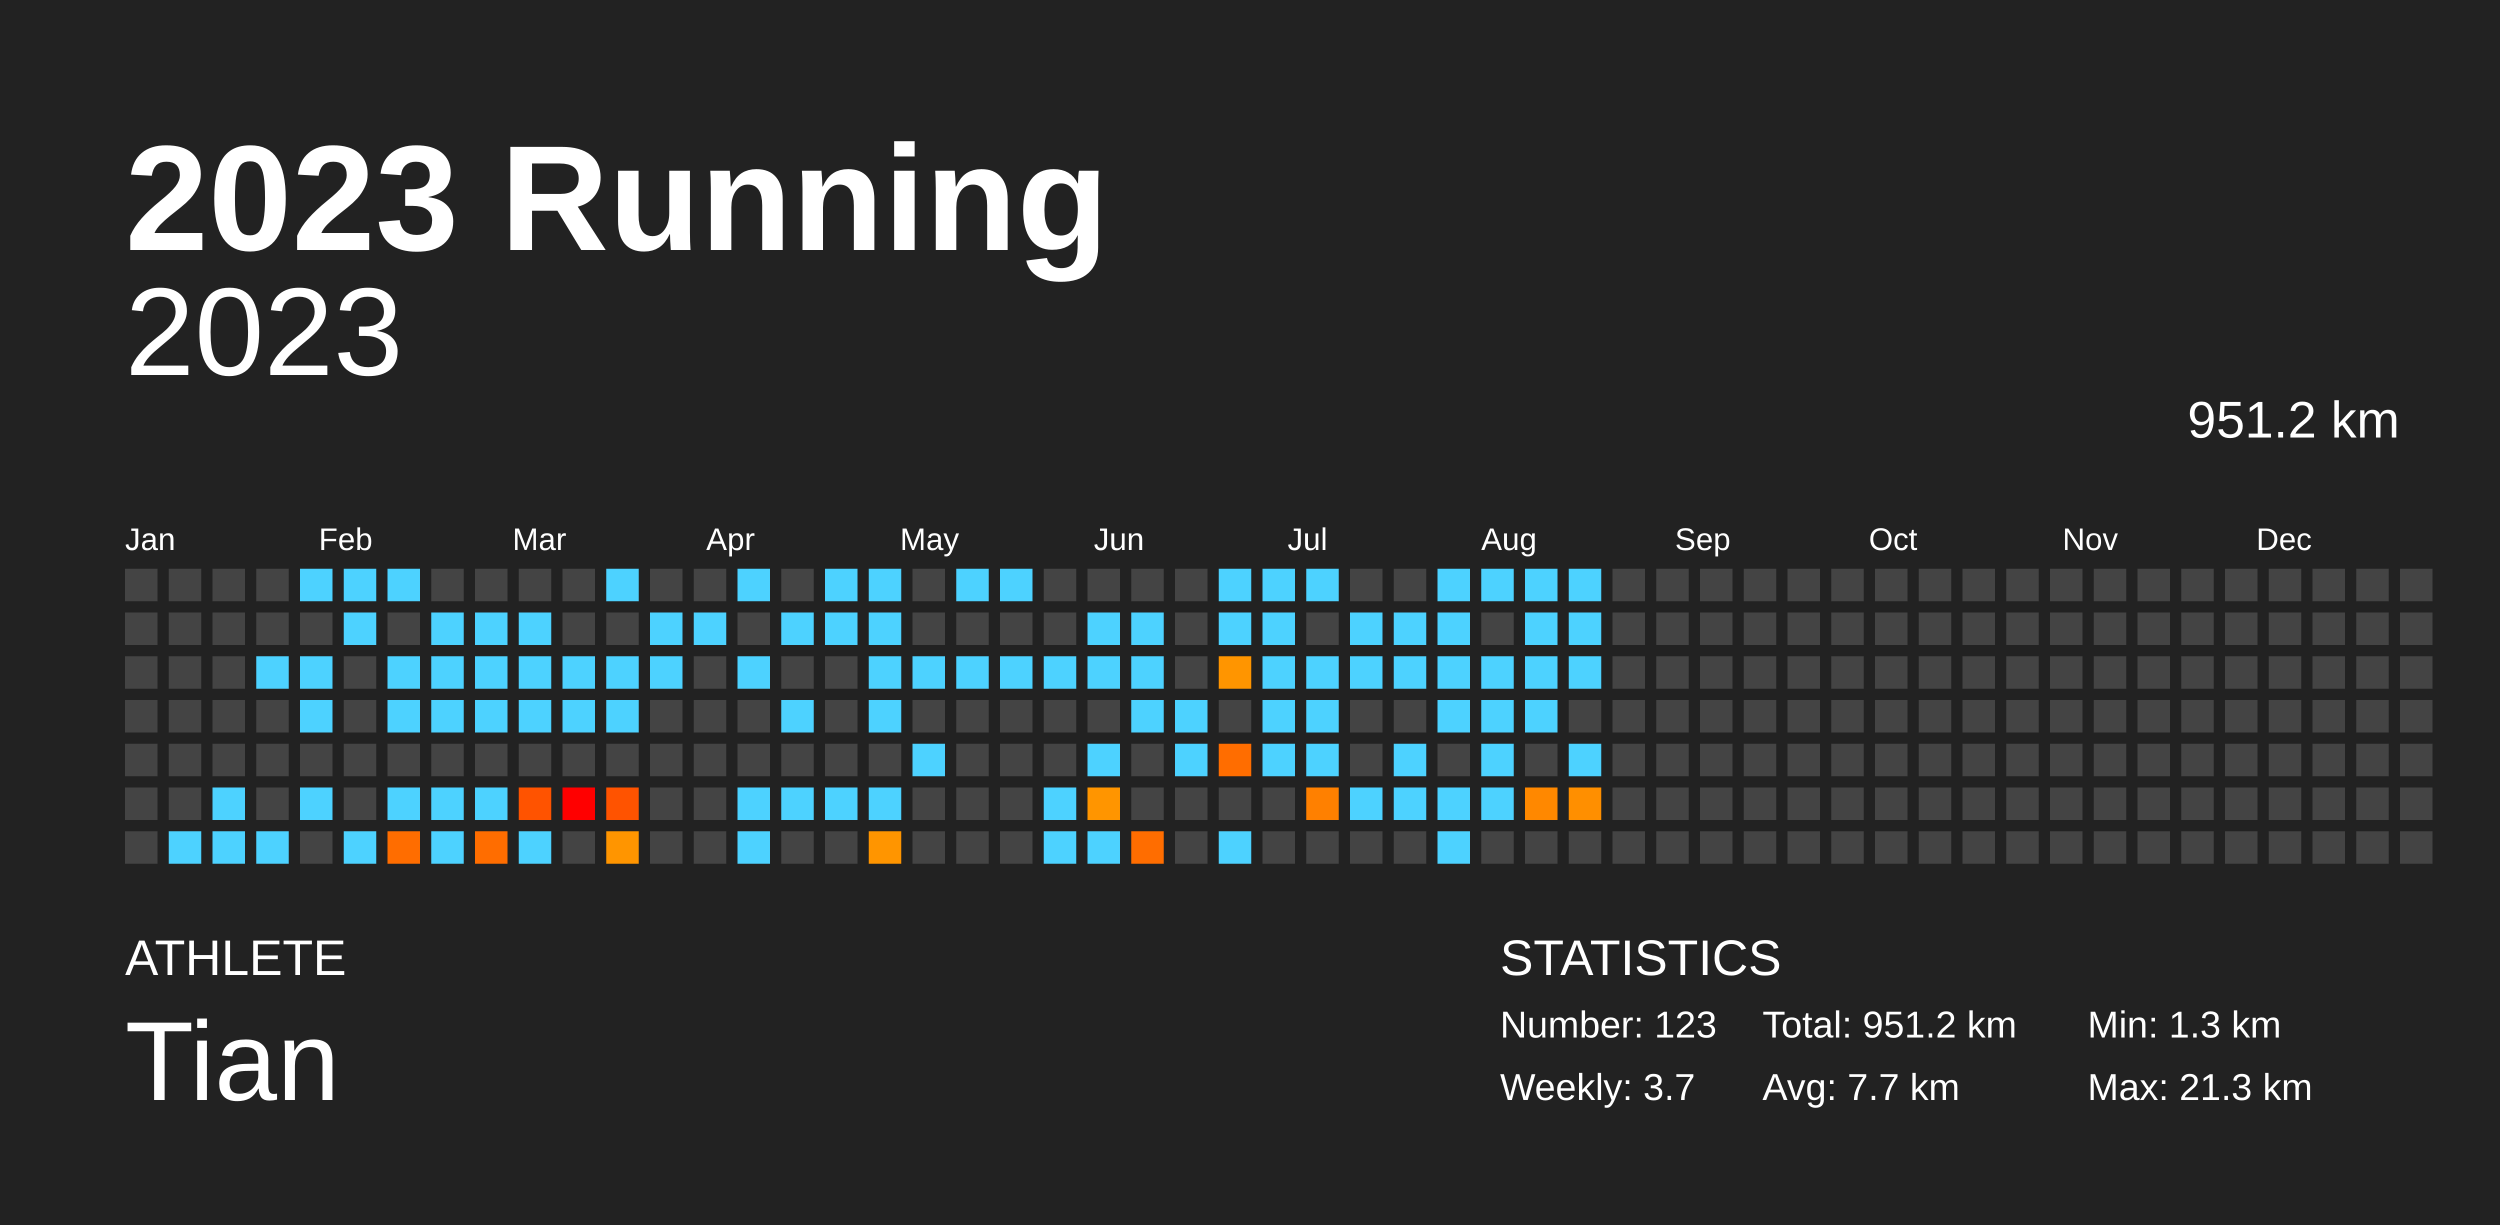
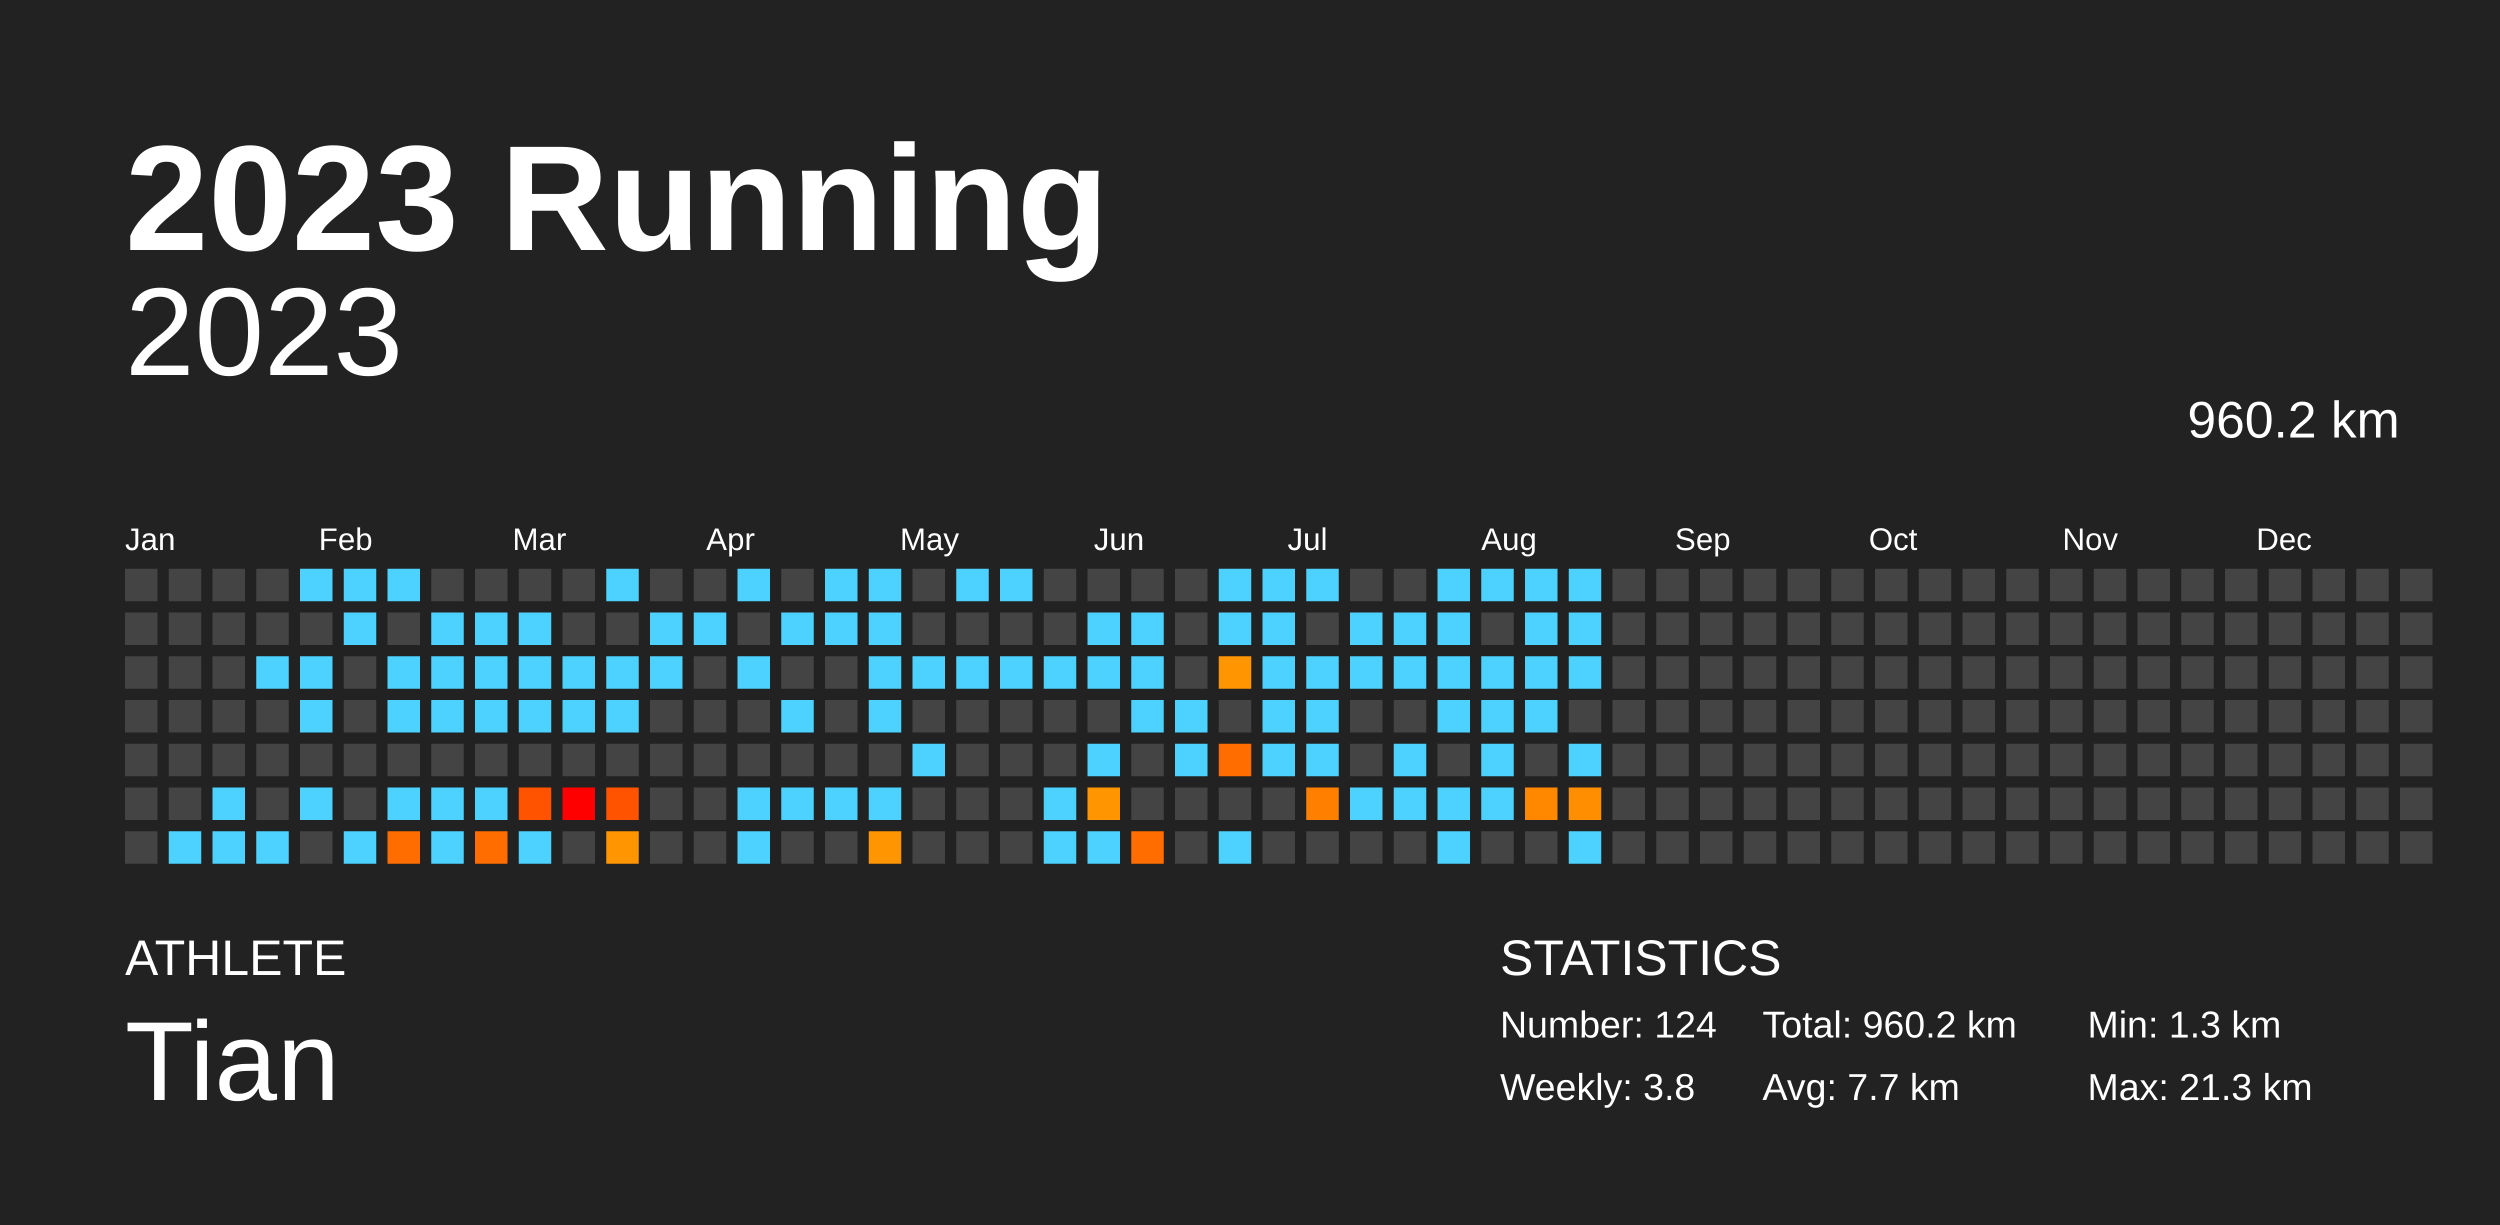
<svg xmlns="http://www.w3.org/2000/svg" baseProfile="full" height="98mm" version="1.1" viewBox="0,0,200,98" width="200mm">
  <defs />
  <rect fill="#222222" height="98" width="200" x="0" y="0" />
  <text fill="#FFFFFF" style="font-size:12px; font-family:Arial; font-weight:bold;" x="10" y="20">2023 Running</text>
  <text fill="#FFFFFF" style="font-size:4px; font-family:Arial" x="10" y="78">ATHLETE</text>
  <text fill="#FFFFFF" style="font-size:9px; font-family:Arial" x="10" y="88">Tian</text>
  <text fill="#FFFFFF" style="font-size:4px; font-family:Arial" x="120" y="78">STATISTICS</text>
-   <text fill="#FFFFFF" style="font-size:3px; font-family:Arial" x="120" y="83">Number: 123</text>
-   <text fill="#FFFFFF" style="font-size:3px; font-family:Arial" x="120" y="88">Weekly: 3.7</text>
-   <text fill="#FFFFFF" style="font-size:3px; font-family:Arial" x="141" y="83">Total: 951.2 km</text>
+   <text fill="#FFFFFF" style="font-size:3px; font-family:Arial" x="120" y="83">Number: 124</text>
+   <text fill="#FFFFFF" style="font-size:3px; font-family:Arial" x="120" y="88">Weekly: 3.8</text>
+   <text fill="#FFFFFF" style="font-size:3px; font-family:Arial" x="141" y="83">Total: 960.2 km</text>
  <text fill="#FFFFFF" style="font-size:3px; font-family:Arial" x="141" y="88">Avg: 7.7 km</text>
  <text fill="#FFFFFF" style="font-size:3px; font-family:Arial" x="167" y="83">Min: 1.3 km</text>
  <text fill="#FFFFFF" style="font-size:3px; font-family:Arial" x="167" y="88">Max: 21.3 km</text>
  <text alignment-baseline="hanging" fill="#FFFFFF" style="font-size:10.0px; font-family:Arial;" x="10" y="30">2023</text>
-   <text alignment-baseline="hanging" fill="#FFFFFF" style="font-size:4.125px; font-family:Arial;" x="175" y="35">951.2 km</text>
+   <text alignment-baseline="hanging" fill="#FFFFFF" style="font-size:4.125px; font-family:Arial;" x="175" y="35">960.2 km</text>
  <text fill="#FFFFFF" style="font-size:2.5px; font-family:Arial" x="10.0" y="44">Jan</text>
  <text fill="#FFFFFF" style="font-size:2.5px; font-family:Arial" x="25.5" y="44">Feb</text>
  <text fill="#FFFFFF" style="font-size:2.5px; font-family:Arial" x="41.0" y="44">Mar</text>
  <text fill="#FFFFFF" style="font-size:2.5px; font-family:Arial" x="56.5" y="44">Apr</text>
  <text fill="#FFFFFF" style="font-size:2.5px; font-family:Arial" x="72.0" y="44">May</text>
  <text fill="#FFFFFF" style="font-size:2.5px; font-family:Arial" x="87.5" y="44">Jun</text>
  <text fill="#FFFFFF" style="font-size:2.5px; font-family:Arial" x="103.0" y="44">Jul</text>
  <text fill="#FFFFFF" style="font-size:2.5px; font-family:Arial" x="118.5" y="44">Aug</text>
  <text fill="#FFFFFF" style="font-size:2.5px; font-family:Arial" x="134.0" y="44">Sep</text>
  <text fill="#FFFFFF" style="font-size:2.5px; font-family:Arial" x="149.5" y="44">Oct</text>
  <text fill="#FFFFFF" style="font-size:2.5px; font-family:Arial" x="165.0" y="44">Nov</text>
  <text fill="#FFFFFF" style="font-size:2.5px; font-family:Arial" x="180.5" y="44">Dec</text>
  <rect fill="#444444" height="2.6" width="2.6" x="10.0" y="45.5" />
  <rect fill="#444444" height="2.6" width="2.6" x="10.0" y="49.0" />
  <rect fill="#444444" height="2.6" width="2.6" x="10.0" y="52.5" />
  <rect fill="#444444" height="2.6" width="2.6" x="10.0" y="56.0" />
  <rect fill="#444444" height="2.6" width="2.6" x="10.0" y="59.5" />
  <rect fill="#444444" height="2.6" width="2.6" x="10.0" y="63.0" />
  <rect fill="#444444" height="2.6" width="2.6" x="10.0" y="66.5" />
  <rect fill="#444444" height="2.6" width="2.6" x="13.5" y="45.5" />
  <rect fill="#444444" height="2.6" width="2.6" x="13.5" y="49.0" />
  <rect fill="#444444" height="2.6" width="2.6" x="13.5" y="52.5" />
  <rect fill="#444444" height="2.6" width="2.6" x="13.5" y="56.0" />
  <rect fill="#444444" height="2.6" width="2.6" x="13.5" y="59.5" />
  <rect fill="#444444" height="2.6" width="2.6" x="13.5" y="63.0" />
  <rect fill="#4dd2ff" height="2.6" width="2.6" x="13.5" y="66.5" />
  <rect fill="#444444" height="2.6" width="2.6" x="17.0" y="45.5" />
  <rect fill="#444444" height="2.6" width="2.6" x="17.0" y="49.0" />
  <rect fill="#444444" height="2.6" width="2.6" x="17.0" y="52.5" />
  <rect fill="#444444" height="2.6" width="2.6" x="17.0" y="56.0" />
  <rect fill="#444444" height="2.6" width="2.6" x="17.0" y="59.5" />
  <rect fill="#4dd2ff" height="2.6" width="2.6" x="17.0" y="63.0" />
  <rect fill="#4dd2ff" height="2.6" width="2.6" x="17.0" y="66.5" />
  <rect fill="#444444" height="2.6" width="2.6" x="20.5" y="45.5" />
  <rect fill="#444444" height="2.6" width="2.6" x="20.5" y="49.0" />
  <rect fill="#4dd2ff" height="2.6" width="2.6" x="20.5" y="52.5" />
  <rect fill="#444444" height="2.6" width="2.6" x="20.5" y="56.0" />
  <rect fill="#444444" height="2.6" width="2.6" x="20.5" y="59.5" />
  <rect fill="#444444" height="2.6" width="2.6" x="20.5" y="63.0" />
  <rect fill="#4dd2ff" height="2.6" width="2.6" x="20.5" y="66.5" />
  <rect fill="#4dd2ff" height="2.6" width="2.6" x="24.0" y="45.5" />
  <rect fill="#444444" height="2.6" width="2.6" x="24.0" y="49.0" />
  <rect fill="#4dd2ff" height="2.6" width="2.6" x="24.0" y="52.5" />
  <rect fill="#4dd2ff" height="2.6" width="2.6" x="24.0" y="56.0" />
  <rect fill="#444444" height="2.6" width="2.6" x="24.0" y="59.5" />
  <rect fill="#4dd2ff" height="2.6" width="2.6" x="24.0" y="63.0" />
  <rect fill="#444444" height="2.6" width="2.6" x="24.0" y="66.5" />
  <rect fill="#4dd2ff" height="2.6" width="2.6" x="27.5" y="45.5" />
  <rect fill="#4dd2ff" height="2.6" width="2.6" x="27.5" y="49.0" />
  <rect fill="#444444" height="2.6" width="2.6" x="27.5" y="52.5" />
  <rect fill="#444444" height="2.6" width="2.6" x="27.5" y="56.0" />
  <rect fill="#444444" height="2.6" width="2.6" x="27.5" y="59.5" />
  <rect fill="#444444" height="2.6" width="2.6" x="27.5" y="63.0" />
  <rect fill="#4dd2ff" height="2.6" width="2.6" x="27.5" y="66.5" />
  <rect fill="#4dd2ff" height="2.6" width="2.6" x="31.0" y="45.5" />
  <rect fill="#444444" height="2.6" width="2.6" x="31.0" y="49.0" />
  <rect fill="#4dd2ff" height="2.6" width="2.6" x="31.0" y="52.5" />
  <rect fill="#4dd2ff" height="2.6" width="2.6" x="31.0" y="56.0" />
  <rect fill="#444444" height="2.6" width="2.6" x="31.0" y="59.5" />
  <rect fill="#4dd2ff" height="2.6" width="2.6" x="31.0" y="63.0" />
  <rect fill="#ff6d00" height="2.6" width="2.6" x="31.0" y="66.5" />
  <rect fill="#444444" height="2.6" width="2.6" x="34.5" y="45.5" />
  <rect fill="#4dd2ff" height="2.6" width="2.6" x="34.5" y="49.0" />
  <rect fill="#4dd2ff" height="2.6" width="2.6" x="34.5" y="52.5" />
  <rect fill="#4dd2ff" height="2.6" width="2.6" x="34.5" y="56.0" />
  <rect fill="#444444" height="2.6" width="2.6" x="34.5" y="59.5" />
  <rect fill="#4dd2ff" height="2.6" width="2.6" x="34.5" y="63.0" />
  <rect fill="#4dd2ff" height="2.6" width="2.6" x="34.5" y="66.5" />
  <rect fill="#444444" height="2.6" width="2.6" x="38.0" y="45.5" />
  <rect fill="#4dd2ff" height="2.6" width="2.6" x="38.0" y="49.0" />
  <rect fill="#4dd2ff" height="2.6" width="2.6" x="38.0" y="52.5" />
  <rect fill="#4dd2ff" height="2.6" width="2.6" x="38.0" y="56.0" />
  <rect fill="#444444" height="2.6" width="2.6" x="38.0" y="59.5" />
  <rect fill="#4dd2ff" height="2.6" width="2.6" x="38.0" y="63.0" />
  <rect fill="#ff6d00" height="2.6" width="2.6" x="38.0" y="66.5" />
  <rect fill="#444444" height="2.6" width="2.6" x="41.5" y="45.5" />
  <rect fill="#4dd2ff" height="2.6" width="2.6" x="41.5" y="49.0" />
  <rect fill="#4dd2ff" height="2.6" width="2.6" x="41.5" y="52.5" />
  <rect fill="#4dd2ff" height="2.6" width="2.6" x="41.5" y="56.0" />
  <rect fill="#444444" height="2.6" width="2.6" x="41.5" y="59.5" />
  <rect fill="#ff5300" height="2.6" width="2.6" x="41.5" y="63.0" />
  <rect fill="#4dd2ff" height="2.6" width="2.6" x="41.5" y="66.5" />
  <rect fill="#444444" height="2.6" width="2.6" x="45.0" y="45.5" />
  <rect fill="#444444" height="2.6" width="2.6" x="45.0" y="49.0" />
  <rect fill="#4dd2ff" height="2.6" width="2.6" x="45.0" y="52.5" />
  <rect fill="#4dd2ff" height="2.6" width="2.6" x="45.0" y="56.0" />
  <rect fill="#444444" height="2.6" width="2.6" x="45.0" y="59.5" />
  <rect fill="red" height="2.6" width="2.6" x="45.0" y="63.0" />
  <rect fill="#444444" height="2.6" width="2.6" x="45.0" y="66.5" />
  <rect fill="#4dd2ff" height="2.6" width="2.6" x="48.5" y="45.5" />
  <rect fill="#444444" height="2.6" width="2.6" x="48.5" y="49.0" />
  <rect fill="#4dd2ff" height="2.6" width="2.6" x="48.5" y="52.5" />
  <rect fill="#4dd2ff" height="2.6" width="2.6" x="48.5" y="56.0" />
  <rect fill="#444444" height="2.6" width="2.6" x="48.5" y="59.5" />
  <rect fill="#ff5300" height="2.6" width="2.6" x="48.5" y="63.0" />
  <rect fill="#ff9500" height="2.6" width="2.6" x="48.5" y="66.5" />
  <rect fill="#444444" height="2.6" width="2.6" x="52.0" y="45.5" />
  <rect fill="#4dd2ff" height="2.6" width="2.6" x="52.0" y="49.0" />
  <rect fill="#4dd2ff" height="2.6" width="2.6" x="52.0" y="52.5" />
  <rect fill="#444444" height="2.6" width="2.6" x="52.0" y="56.0" />
  <rect fill="#444444" height="2.6" width="2.6" x="52.0" y="59.5" />
  <rect fill="#444444" height="2.6" width="2.6" x="52.0" y="63.0" />
  <rect fill="#444444" height="2.6" width="2.6" x="52.0" y="66.5" />
  <rect fill="#444444" height="2.6" width="2.6" x="55.5" y="45.5" />
  <rect fill="#4dd2ff" height="2.6" width="2.6" x="55.5" y="49.0" />
  <rect fill="#444444" height="2.6" width="2.6" x="55.5" y="52.5" />
  <rect fill="#444444" height="2.6" width="2.6" x="55.5" y="56.0" />
  <rect fill="#444444" height="2.6" width="2.6" x="55.5" y="59.5" />
  <rect fill="#444444" height="2.6" width="2.6" x="55.5" y="63.0" />
  <rect fill="#444444" height="2.6" width="2.6" x="55.5" y="66.5" />
  <rect fill="#4dd2ff" height="2.6" width="2.6" x="59.0" y="45.5" />
  <rect fill="#444444" height="2.6" width="2.6" x="59.0" y="49.0" />
  <rect fill="#4dd2ff" height="2.6" width="2.6" x="59.0" y="52.5" />
  <rect fill="#444444" height="2.6" width="2.6" x="59.0" y="56.0" />
  <rect fill="#444444" height="2.6" width="2.6" x="59.0" y="59.5" />
  <rect fill="#4dd2ff" height="2.6" width="2.6" x="59.0" y="63.0" />
  <rect fill="#4dd2ff" height="2.6" width="2.6" x="59.0" y="66.5" />
  <rect fill="#444444" height="2.6" width="2.6" x="62.5" y="45.5" />
  <rect fill="#4dd2ff" height="2.6" width="2.6" x="62.5" y="49.0" />
  <rect fill="#444444" height="2.6" width="2.6" x="62.5" y="52.5" />
  <rect fill="#4dd2ff" height="2.6" width="2.6" x="62.5" y="56.0" />
  <rect fill="#444444" height="2.6" width="2.6" x="62.5" y="59.5" />
  <rect fill="#4dd2ff" height="2.6" width="2.6" x="62.5" y="63.0" />
  <rect fill="#444444" height="2.6" width="2.6" x="62.5" y="66.5" />
  <rect fill="#4dd2ff" height="2.6" width="2.6" x="66.0" y="45.5" />
  <rect fill="#4dd2ff" height="2.6" width="2.6" x="66.0" y="49.0" />
  <rect fill="#444444" height="2.6" width="2.6" x="66.0" y="52.5" />
  <rect fill="#444444" height="2.6" width="2.6" x="66.0" y="56.0" />
  <rect fill="#444444" height="2.6" width="2.6" x="66.0" y="59.5" />
  <rect fill="#4dd2ff" height="2.6" width="2.6" x="66.0" y="63.0" />
  <rect fill="#444444" height="2.6" width="2.6" x="66.0" y="66.5" />
  <rect fill="#4dd2ff" height="2.6" width="2.6" x="69.5" y="45.5" />
  <rect fill="#4dd2ff" height="2.6" width="2.6" x="69.5" y="49.0" />
  <rect fill="#4dd2ff" height="2.6" width="2.6" x="69.5" y="52.5" />
  <rect fill="#4dd2ff" height="2.6" width="2.6" x="69.5" y="56.0" />
  <rect fill="#444444" height="2.6" width="2.6" x="69.5" y="59.5" />
  <rect fill="#4dd2ff" height="2.6" width="2.6" x="69.5" y="63.0" />
  <rect fill="#ff9500" height="2.6" width="2.6" x="69.5" y="66.5" />
  <rect fill="#444444" height="2.6" width="2.6" x="73.0" y="45.5" />
  <rect fill="#444444" height="2.6" width="2.6" x="73.0" y="49.0" />
  <rect fill="#4dd2ff" height="2.6" width="2.6" x="73.0" y="52.5" />
  <rect fill="#444444" height="2.6" width="2.6" x="73.0" y="56.0" />
  <rect fill="#4dd2ff" height="2.6" width="2.6" x="73.0" y="59.5" />
  <rect fill="#444444" height="2.6" width="2.6" x="73.0" y="63.0" />
  <rect fill="#444444" height="2.6" width="2.6" x="73.0" y="66.5" />
  <rect fill="#4dd2ff" height="2.6" width="2.6" x="76.5" y="45.5" />
  <rect fill="#444444" height="2.6" width="2.6" x="76.5" y="49.0" />
  <rect fill="#4dd2ff" height="2.6" width="2.6" x="76.5" y="52.5" />
  <rect fill="#444444" height="2.6" width="2.6" x="76.5" y="56.0" />
  <rect fill="#444444" height="2.6" width="2.6" x="76.5" y="59.5" />
  <rect fill="#444444" height="2.6" width="2.6" x="76.5" y="63.0" />
  <rect fill="#444444" height="2.6" width="2.6" x="76.5" y="66.5" />
  <rect fill="#4dd2ff" height="2.6" width="2.6" x="80.0" y="45.5" />
  <rect fill="#444444" height="2.6" width="2.6" x="80.0" y="49.0" />
  <rect fill="#4dd2ff" height="2.6" width="2.6" x="80.0" y="52.5" />
  <rect fill="#444444" height="2.6" width="2.6" x="80.0" y="56.0" />
  <rect fill="#444444" height="2.6" width="2.6" x="80.0" y="59.5" />
  <rect fill="#444444" height="2.6" width="2.6" x="80.0" y="63.0" />
  <rect fill="#444444" height="2.6" width="2.6" x="80.0" y="66.5" />
  <rect fill="#444444" height="2.6" width="2.6" x="83.5" y="45.5" />
  <rect fill="#444444" height="2.6" width="2.6" x="83.5" y="49.0" />
  <rect fill="#4dd2ff" height="2.6" width="2.6" x="83.5" y="52.5" />
  <rect fill="#444444" height="2.6" width="2.6" x="83.5" y="56.0" />
  <rect fill="#444444" height="2.6" width="2.6" x="83.5" y="59.5" />
  <rect fill="#4dd2ff" height="2.6" width="2.6" x="83.5" y="63.0" />
  <rect fill="#4dd2ff" height="2.6" width="2.6" x="83.5" y="66.5" />
  <rect fill="#444444" height="2.6" width="2.6" x="87.0" y="45.5" />
  <rect fill="#4dd2ff" height="2.6" width="2.6" x="87.0" y="49.0" />
  <rect fill="#4dd2ff" height="2.6" width="2.6" x="87.0" y="52.5" />
  <rect fill="#444444" height="2.6" width="2.6" x="87.0" y="56.0" />
  <rect fill="#4dd2ff" height="2.6" width="2.6" x="87.0" y="59.5" />
  <rect fill="#ff9500" height="2.6" width="2.6" x="87.0" y="63.0" />
  <rect fill="#4dd2ff" height="2.6" width="2.6" x="87.0" y="66.5" />
  <rect fill="#444444" height="2.6" width="2.6" x="90.5" y="45.5" />
  <rect fill="#4dd2ff" height="2.6" width="2.6" x="90.5" y="49.0" />
  <rect fill="#4dd2ff" height="2.6" width="2.6" x="90.5" y="52.5" />
  <rect fill="#4dd2ff" height="2.6" width="2.6" x="90.5" y="56.0" />
  <rect fill="#444444" height="2.6" width="2.6" x="90.5" y="59.5" />
  <rect fill="#444444" height="2.6" width="2.6" x="90.5" y="63.0" />
  <rect fill="#ff6d00" height="2.6" width="2.6" x="90.5" y="66.5" />
  <rect fill="#444444" height="2.6" width="2.6" x="94.0" y="45.5" />
  <rect fill="#444444" height="2.6" width="2.6" x="94.0" y="49.0" />
  <rect fill="#444444" height="2.6" width="2.6" x="94.0" y="52.5" />
  <rect fill="#4dd2ff" height="2.6" width="2.6" x="94.0" y="56.0" />
  <rect fill="#4dd2ff" height="2.6" width="2.6" x="94.0" y="59.5" />
  <rect fill="#444444" height="2.6" width="2.6" x="94.0" y="63.0" />
  <rect fill="#444444" height="2.6" width="2.6" x="94.0" y="66.5" />
  <rect fill="#4dd2ff" height="2.6" width="2.6" x="97.5" y="45.5" />
  <rect fill="#4dd2ff" height="2.6" width="2.6" x="97.5" y="49.0" />
  <rect fill="#ff9500" height="2.6" width="2.6" x="97.5" y="52.5" />
  <rect fill="#444444" height="2.6" width="2.6" x="97.5" y="56.0" />
  <rect fill="#ff6d00" height="2.6" width="2.6" x="97.5" y="59.5" />
  <rect fill="#444444" height="2.6" width="2.6" x="97.5" y="63.0" />
  <rect fill="#4dd2ff" height="2.6" width="2.6" x="97.5" y="66.5" />
  <rect fill="#4dd2ff" height="2.6" width="2.6" x="101.0" y="45.5" />
  <rect fill="#4dd2ff" height="2.6" width="2.6" x="101.0" y="49.0" />
  <rect fill="#4dd2ff" height="2.6" width="2.6" x="101.0" y="52.5" />
  <rect fill="#4dd2ff" height="2.6" width="2.6" x="101.0" y="56.0" />
  <rect fill="#4dd2ff" height="2.6" width="2.6" x="101.0" y="59.5" />
  <rect fill="#444444" height="2.6" width="2.6" x="101.0" y="63.0" />
  <rect fill="#444444" height="2.6" width="2.6" x="101.0" y="66.5" />
  <rect fill="#4dd2ff" height="2.6" width="2.6" x="104.5" y="45.5" />
  <rect fill="#444444" height="2.6" width="2.6" x="104.5" y="49.0" />
  <rect fill="#4dd2ff" height="2.6" width="2.6" x="104.5" y="52.5" />
  <rect fill="#4dd2ff" height="2.6" width="2.6" x="104.5" y="56.0" />
  <rect fill="#4dd2ff" height="2.6" width="2.6" x="104.5" y="59.5" />
  <rect fill="#ff8000" height="2.6" width="2.6" x="104.5" y="63.0" />
  <rect fill="#444444" height="2.6" width="2.6" x="104.5" y="66.5" />
  <rect fill="#444444" height="2.6" width="2.6" x="108.0" y="45.5" />
  <rect fill="#4dd2ff" height="2.6" width="2.6" x="108.0" y="49.0" />
  <rect fill="#4dd2ff" height="2.6" width="2.6" x="108.0" y="52.5" />
  <rect fill="#444444" height="2.6" width="2.6" x="108.0" y="56.0" />
  <rect fill="#444444" height="2.6" width="2.6" x="108.0" y="59.5" />
  <rect fill="#4dd2ff" height="2.6" width="2.6" x="108.0" y="63.0" />
  <rect fill="#444444" height="2.6" width="2.6" x="108.0" y="66.5" />
  <rect fill="#444444" height="2.6" width="2.6" x="111.5" y="45.5" />
  <rect fill="#4dd2ff" height="2.6" width="2.6" x="111.5" y="49.0" />
  <rect fill="#4dd2ff" height="2.6" width="2.6" x="111.5" y="52.5" />
  <rect fill="#444444" height="2.6" width="2.6" x="111.5" y="56.0" />
  <rect fill="#4dd2ff" height="2.6" width="2.6" x="111.5" y="59.5" />
  <rect fill="#4dd2ff" height="2.6" width="2.6" x="111.5" y="63.0" />
  <rect fill="#444444" height="2.6" width="2.6" x="111.5" y="66.5" />
  <rect fill="#4dd2ff" height="2.6" width="2.6" x="115.0" y="45.5" />
  <rect fill="#4dd2ff" height="2.6" width="2.6" x="115.0" y="49.0" />
  <rect fill="#4dd2ff" height="2.6" width="2.6" x="115.0" y="52.5" />
  <rect fill="#4dd2ff" height="2.6" width="2.6" x="115.0" y="56.0" />
  <rect fill="#444444" height="2.6" width="2.6" x="115.0" y="59.5" />
  <rect fill="#4dd2ff" height="2.6" width="2.6" x="115.0" y="63.0" />
  <rect fill="#4dd2ff" height="2.6" width="2.6" x="115.0" y="66.5" />
  <rect fill="#4dd2ff" height="2.6" width="2.6" x="118.5" y="45.5" />
  <rect fill="#444444" height="2.6" width="2.6" x="118.5" y="49.0" />
  <rect fill="#4dd2ff" height="2.6" width="2.6" x="118.5" y="52.5" />
  <rect fill="#4dd2ff" height="2.6" width="2.6" x="118.5" y="56.0" />
  <rect fill="#4dd2ff" height="2.6" width="2.6" x="118.5" y="59.5" />
  <rect fill="#4dd2ff" height="2.6" width="2.6" x="118.5" y="63.0" />
  <rect fill="#444444" height="2.6" width="2.6" x="118.5" y="66.5" />
  <rect fill="#4dd2ff" height="2.6" width="2.6" x="122.0" y="45.5" />
  <rect fill="#4dd2ff" height="2.6" width="2.6" x="122.0" y="49.0" />
  <rect fill="#4dd2ff" height="2.6" width="2.6" x="122.0" y="52.5" />
  <rect fill="#4dd2ff" height="2.6" width="2.6" x="122.0" y="56.0" />
  <rect fill="#444444" height="2.6" width="2.6" x="122.0" y="59.5" />
  <rect fill="#ff8800" height="2.6" width="2.6" x="122.0" y="63.0" />
  <rect fill="#444444" height="2.6" width="2.6" x="122.0" y="66.5" />
  <rect fill="#4dd2ff" height="2.6" width="2.6" x="125.5" y="45.5" />
  <rect fill="#4dd2ff" height="2.6" width="2.6" x="125.5" y="49.0" />
  <rect fill="#4dd2ff" height="2.6" width="2.6" x="125.5" y="52.5" />
  <rect fill="#444444" height="2.6" width="2.6" x="125.5" y="56.0" />
  <rect fill="#4dd2ff" height="2.6" width="2.6" x="125.5" y="59.5" />
  <rect fill="#ff8f00" height="2.6" width="2.6" x="125.5" y="63.0" />
-   <rect fill="#444444" height="2.6" width="2.6" x="125.5" y="66.5" />
+   <rect fill="#4dd2ff" height="2.6" width="2.6" x="125.5" y="66.5" />
  <rect fill="#444444" height="2.6" width="2.6" x="129.0" y="45.5" />
  <rect fill="#444444" height="2.6" width="2.6" x="129.0" y="49.0" />
  <rect fill="#444444" height="2.6" width="2.6" x="129.0" y="52.5" />
  <rect fill="#444444" height="2.6" width="2.6" x="129.0" y="56.0" />
  <rect fill="#444444" height="2.6" width="2.6" x="129.0" y="59.5" />
  <rect fill="#444444" height="2.6" width="2.6" x="129.0" y="63.0" />
  <rect fill="#444444" height="2.6" width="2.6" x="129.0" y="66.5" />
  <rect fill="#444444" height="2.6" width="2.6" x="132.5" y="45.5" />
  <rect fill="#444444" height="2.6" width="2.6" x="132.5" y="49.0" />
  <rect fill="#444444" height="2.6" width="2.6" x="132.5" y="52.5" />
  <rect fill="#444444" height="2.6" width="2.6" x="132.5" y="56.0" />
  <rect fill="#444444" height="2.6" width="2.6" x="132.5" y="59.5" />
  <rect fill="#444444" height="2.6" width="2.6" x="132.5" y="63.0" />
  <rect fill="#444444" height="2.6" width="2.6" x="132.5" y="66.5" />
  <rect fill="#444444" height="2.6" width="2.6" x="136.0" y="45.5" />
  <rect fill="#444444" height="2.6" width="2.6" x="136.0" y="49.0" />
  <rect fill="#444444" height="2.6" width="2.6" x="136.0" y="52.5" />
  <rect fill="#444444" height="2.6" width="2.6" x="136.0" y="56.0" />
  <rect fill="#444444" height="2.6" width="2.6" x="136.0" y="59.5" />
  <rect fill="#444444" height="2.6" width="2.6" x="136.0" y="63.0" />
  <rect fill="#444444" height="2.6" width="2.6" x="136.0" y="66.5" />
  <rect fill="#444444" height="2.6" width="2.6" x="139.5" y="45.5" />
  <rect fill="#444444" height="2.6" width="2.6" x="139.5" y="49.0" />
  <rect fill="#444444" height="2.6" width="2.6" x="139.5" y="52.5" />
  <rect fill="#444444" height="2.6" width="2.6" x="139.5" y="56.0" />
  <rect fill="#444444" height="2.6" width="2.6" x="139.5" y="59.5" />
  <rect fill="#444444" height="2.6" width="2.6" x="139.5" y="63.0" />
  <rect fill="#444444" height="2.6" width="2.6" x="139.5" y="66.5" />
  <rect fill="#444444" height="2.6" width="2.6" x="143.0" y="45.5" />
  <rect fill="#444444" height="2.6" width="2.6" x="143.0" y="49.0" />
  <rect fill="#444444" height="2.6" width="2.6" x="143.0" y="52.5" />
  <rect fill="#444444" height="2.6" width="2.6" x="143.0" y="56.0" />
  <rect fill="#444444" height="2.6" width="2.6" x="143.0" y="59.5" />
  <rect fill="#444444" height="2.6" width="2.6" x="143.0" y="63.0" />
  <rect fill="#444444" height="2.6" width="2.6" x="143.0" y="66.5" />
  <rect fill="#444444" height="2.6" width="2.6" x="146.5" y="45.5" />
  <rect fill="#444444" height="2.6" width="2.6" x="146.5" y="49.0" />
  <rect fill="#444444" height="2.6" width="2.6" x="146.5" y="52.5" />
  <rect fill="#444444" height="2.6" width="2.6" x="146.5" y="56.0" />
  <rect fill="#444444" height="2.6" width="2.6" x="146.5" y="59.5" />
  <rect fill="#444444" height="2.6" width="2.6" x="146.5" y="63.0" />
  <rect fill="#444444" height="2.6" width="2.6" x="146.5" y="66.5" />
  <rect fill="#444444" height="2.6" width="2.6" x="150.0" y="45.5" />
  <rect fill="#444444" height="2.6" width="2.6" x="150.0" y="49.0" />
  <rect fill="#444444" height="2.6" width="2.6" x="150.0" y="52.5" />
  <rect fill="#444444" height="2.6" width="2.6" x="150.0" y="56.0" />
  <rect fill="#444444" height="2.6" width="2.6" x="150.0" y="59.5" />
  <rect fill="#444444" height="2.6" width="2.6" x="150.0" y="63.0" />
  <rect fill="#444444" height="2.6" width="2.6" x="150.0" y="66.5" />
  <rect fill="#444444" height="2.6" width="2.6" x="153.5" y="45.5" />
  <rect fill="#444444" height="2.6" width="2.6" x="153.5" y="49.0" />
  <rect fill="#444444" height="2.6" width="2.6" x="153.5" y="52.5" />
  <rect fill="#444444" height="2.6" width="2.6" x="153.5" y="56.0" />
  <rect fill="#444444" height="2.6" width="2.6" x="153.5" y="59.5" />
  <rect fill="#444444" height="2.6" width="2.6" x="153.5" y="63.0" />
  <rect fill="#444444" height="2.6" width="2.6" x="153.5" y="66.5" />
  <rect fill="#444444" height="2.6" width="2.6" x="157.0" y="45.5" />
  <rect fill="#444444" height="2.6" width="2.6" x="157.0" y="49.0" />
  <rect fill="#444444" height="2.6" width="2.6" x="157.0" y="52.5" />
  <rect fill="#444444" height="2.6" width="2.6" x="157.0" y="56.0" />
  <rect fill="#444444" height="2.6" width="2.6" x="157.0" y="59.5" />
  <rect fill="#444444" height="2.6" width="2.6" x="157.0" y="63.0" />
  <rect fill="#444444" height="2.6" width="2.6" x="157.0" y="66.5" />
  <rect fill="#444444" height="2.6" width="2.6" x="160.5" y="45.5" />
  <rect fill="#444444" height="2.6" width="2.6" x="160.5" y="49.0" />
  <rect fill="#444444" height="2.6" width="2.6" x="160.5" y="52.5" />
  <rect fill="#444444" height="2.6" width="2.6" x="160.5" y="56.0" />
  <rect fill="#444444" height="2.6" width="2.6" x="160.5" y="59.5" />
  <rect fill="#444444" height="2.6" width="2.6" x="160.5" y="63.0" />
  <rect fill="#444444" height="2.6" width="2.6" x="160.5" y="66.5" />
  <rect fill="#444444" height="2.6" width="2.6" x="164.0" y="45.5" />
  <rect fill="#444444" height="2.6" width="2.6" x="164.0" y="49.0" />
  <rect fill="#444444" height="2.6" width="2.6" x="164.0" y="52.5" />
  <rect fill="#444444" height="2.6" width="2.6" x="164.0" y="56.0" />
  <rect fill="#444444" height="2.6" width="2.6" x="164.0" y="59.5" />
  <rect fill="#444444" height="2.6" width="2.6" x="164.0" y="63.0" />
  <rect fill="#444444" height="2.6" width="2.6" x="164.0" y="66.5" />
  <rect fill="#444444" height="2.6" width="2.6" x="167.5" y="45.5" />
  <rect fill="#444444" height="2.6" width="2.6" x="167.5" y="49.0" />
  <rect fill="#444444" height="2.6" width="2.6" x="167.5" y="52.5" />
  <rect fill="#444444" height="2.6" width="2.6" x="167.5" y="56.0" />
  <rect fill="#444444" height="2.6" width="2.6" x="167.5" y="59.5" />
  <rect fill="#444444" height="2.6" width="2.6" x="167.5" y="63.0" />
  <rect fill="#444444" height="2.6" width="2.6" x="167.5" y="66.5" />
  <rect fill="#444444" height="2.6" width="2.6" x="171.0" y="45.5" />
  <rect fill="#444444" height="2.6" width="2.6" x="171.0" y="49.0" />
  <rect fill="#444444" height="2.6" width="2.6" x="171.0" y="52.5" />
  <rect fill="#444444" height="2.6" width="2.6" x="171.0" y="56.0" />
  <rect fill="#444444" height="2.6" width="2.6" x="171.0" y="59.5" />
  <rect fill="#444444" height="2.6" width="2.6" x="171.0" y="63.0" />
  <rect fill="#444444" height="2.6" width="2.6" x="171.0" y="66.5" />
  <rect fill="#444444" height="2.6" width="2.6" x="174.5" y="45.5" />
  <rect fill="#444444" height="2.6" width="2.6" x="174.5" y="49.0" />
  <rect fill="#444444" height="2.6" width="2.6" x="174.5" y="52.5" />
  <rect fill="#444444" height="2.6" width="2.6" x="174.5" y="56.0" />
  <rect fill="#444444" height="2.6" width="2.6" x="174.5" y="59.5" />
  <rect fill="#444444" height="2.6" width="2.6" x="174.5" y="63.0" />
  <rect fill="#444444" height="2.6" width="2.6" x="174.5" y="66.5" />
  <rect fill="#444444" height="2.6" width="2.6" x="178.0" y="45.5" />
  <rect fill="#444444" height="2.6" width="2.6" x="178.0" y="49.0" />
  <rect fill="#444444" height="2.6" width="2.6" x="178.0" y="52.5" />
  <rect fill="#444444" height="2.6" width="2.6" x="178.0" y="56.0" />
  <rect fill="#444444" height="2.6" width="2.6" x="178.0" y="59.5" />
  <rect fill="#444444" height="2.6" width="2.6" x="178.0" y="63.0" />
  <rect fill="#444444" height="2.6" width="2.6" x="178.0" y="66.5" />
  <rect fill="#444444" height="2.6" width="2.6" x="181.5" y="45.5" />
  <rect fill="#444444" height="2.6" width="2.6" x="181.5" y="49.0" />
  <rect fill="#444444" height="2.6" width="2.6" x="181.5" y="52.5" />
  <rect fill="#444444" height="2.6" width="2.6" x="181.5" y="56.0" />
  <rect fill="#444444" height="2.6" width="2.6" x="181.5" y="59.5" />
  <rect fill="#444444" height="2.6" width="2.6" x="181.5" y="63.0" />
  <rect fill="#444444" height="2.6" width="2.6" x="181.5" y="66.5" />
  <rect fill="#444444" height="2.6" width="2.6" x="185.0" y="45.5" />
  <rect fill="#444444" height="2.6" width="2.6" x="185.0" y="49.0" />
  <rect fill="#444444" height="2.6" width="2.6" x="185.0" y="52.5" />
  <rect fill="#444444" height="2.6" width="2.6" x="185.0" y="56.0" />
  <rect fill="#444444" height="2.6" width="2.6" x="185.0" y="59.5" />
  <rect fill="#444444" height="2.6" width="2.6" x="185.0" y="63.0" />
  <rect fill="#444444" height="2.6" width="2.6" x="185.0" y="66.5" />
  <rect fill="#444444" height="2.6" width="2.6" x="188.5" y="45.5" />
  <rect fill="#444444" height="2.6" width="2.6" x="188.5" y="49.0" />
  <rect fill="#444444" height="2.6" width="2.6" x="188.5" y="52.5" />
  <rect fill="#444444" height="2.6" width="2.6" x="188.5" y="56.0" />
  <rect fill="#444444" height="2.6" width="2.6" x="188.5" y="59.5" />
  <rect fill="#444444" height="2.6" width="2.6" x="188.5" y="63.0" />
  <rect fill="#444444" height="2.6" width="2.6" x="188.5" y="66.5" />
  <rect fill="#444444" height="2.6" width="2.6" x="192.0" y="45.5" />
  <rect fill="#444444" height="2.6" width="2.6" x="192.0" y="49.0" />
  <rect fill="#444444" height="2.6" width="2.6" x="192.0" y="52.5" />
  <rect fill="#444444" height="2.6" width="2.6" x="192.0" y="56.0" />
  <rect fill="#444444" height="2.6" width="2.6" x="192.0" y="59.5" />
  <rect fill="#444444" height="2.6" width="2.6" x="192.0" y="63.0" />
  <rect fill="#444444" height="2.6" width="2.6" x="192.0" y="66.5" />
</svg>
